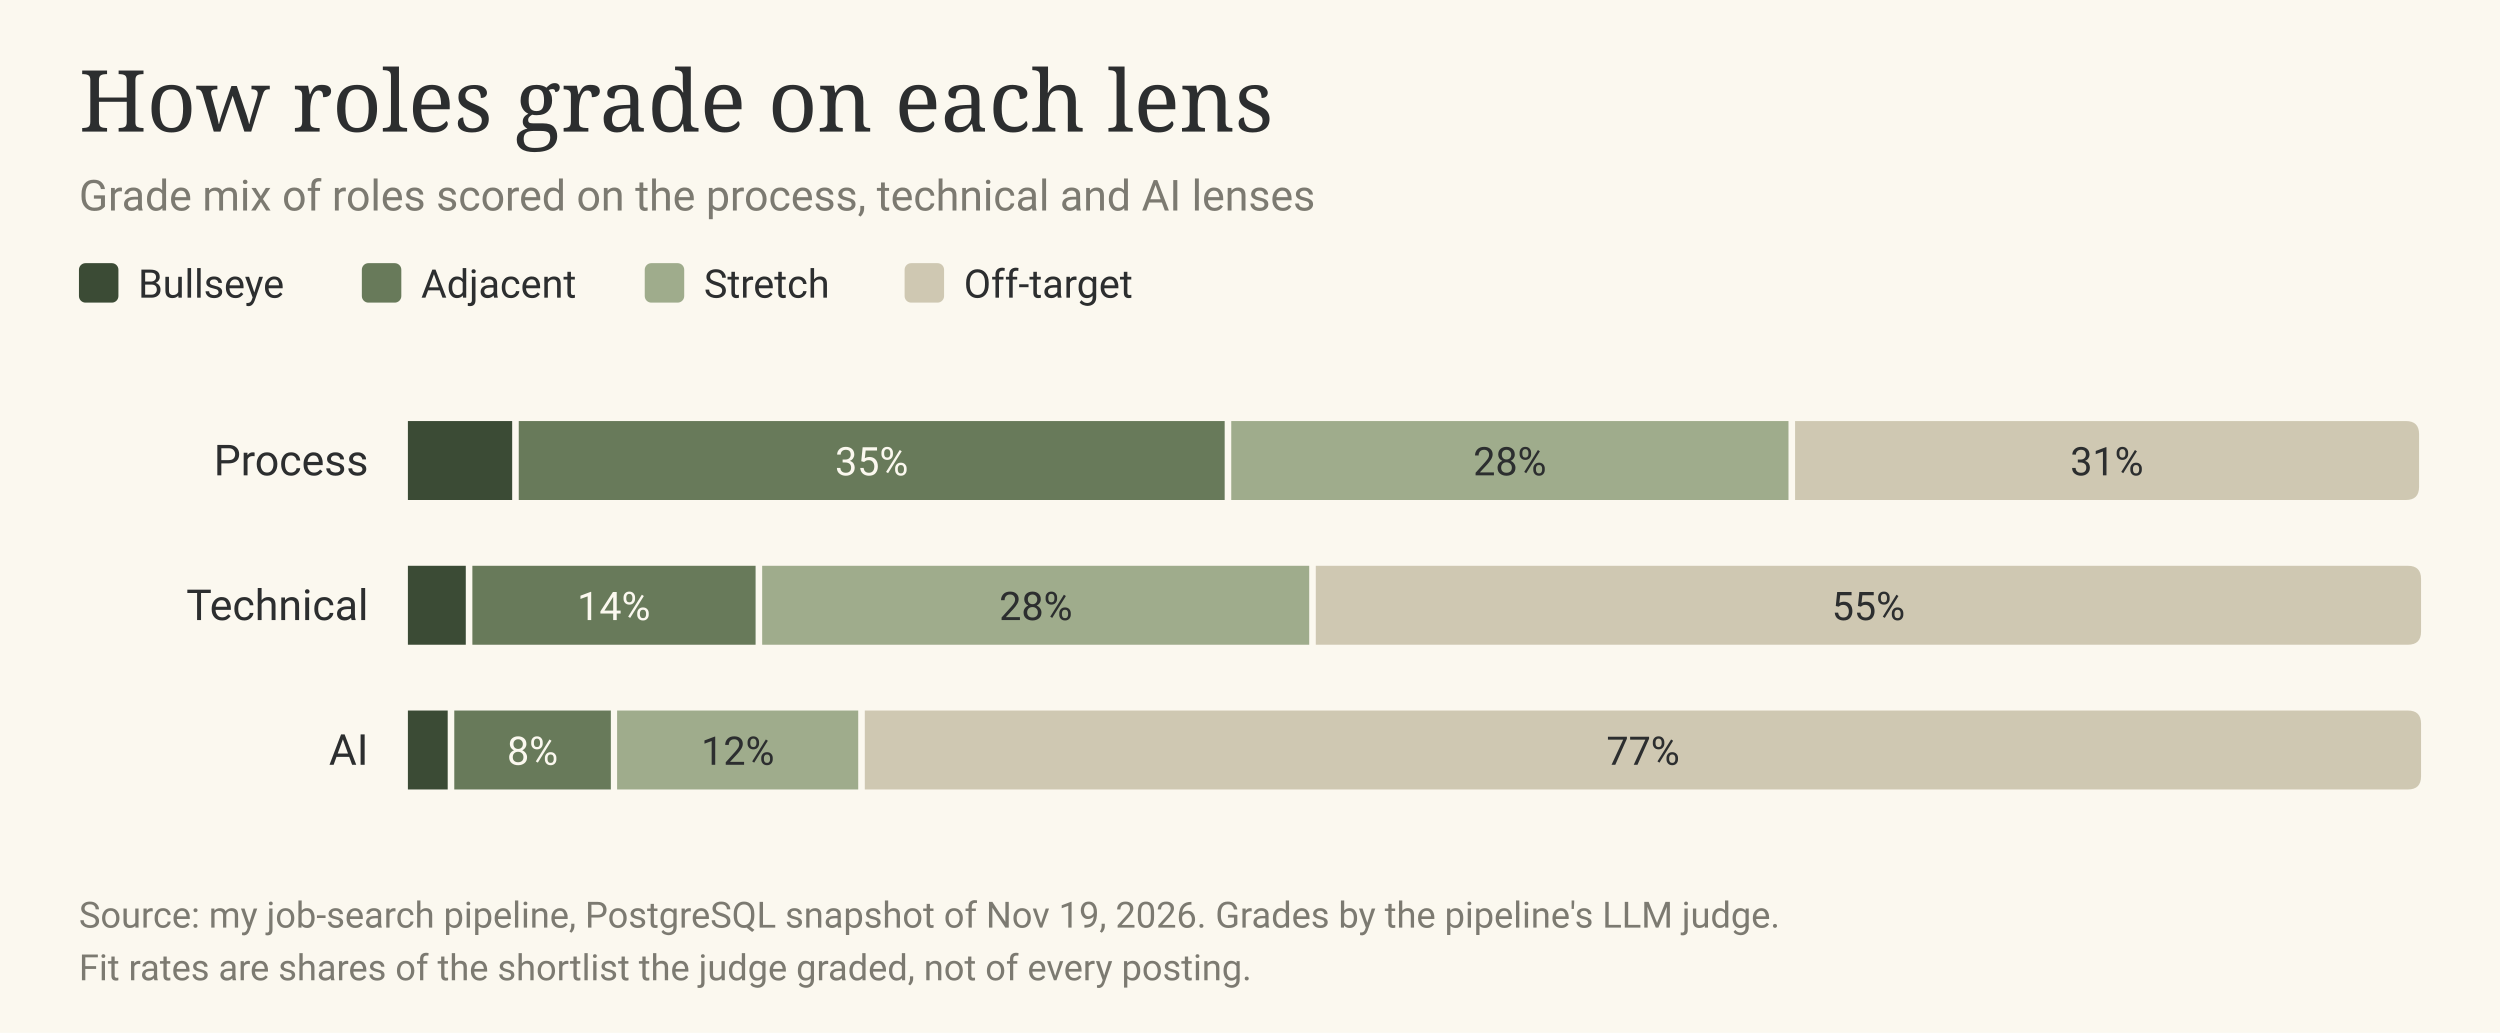
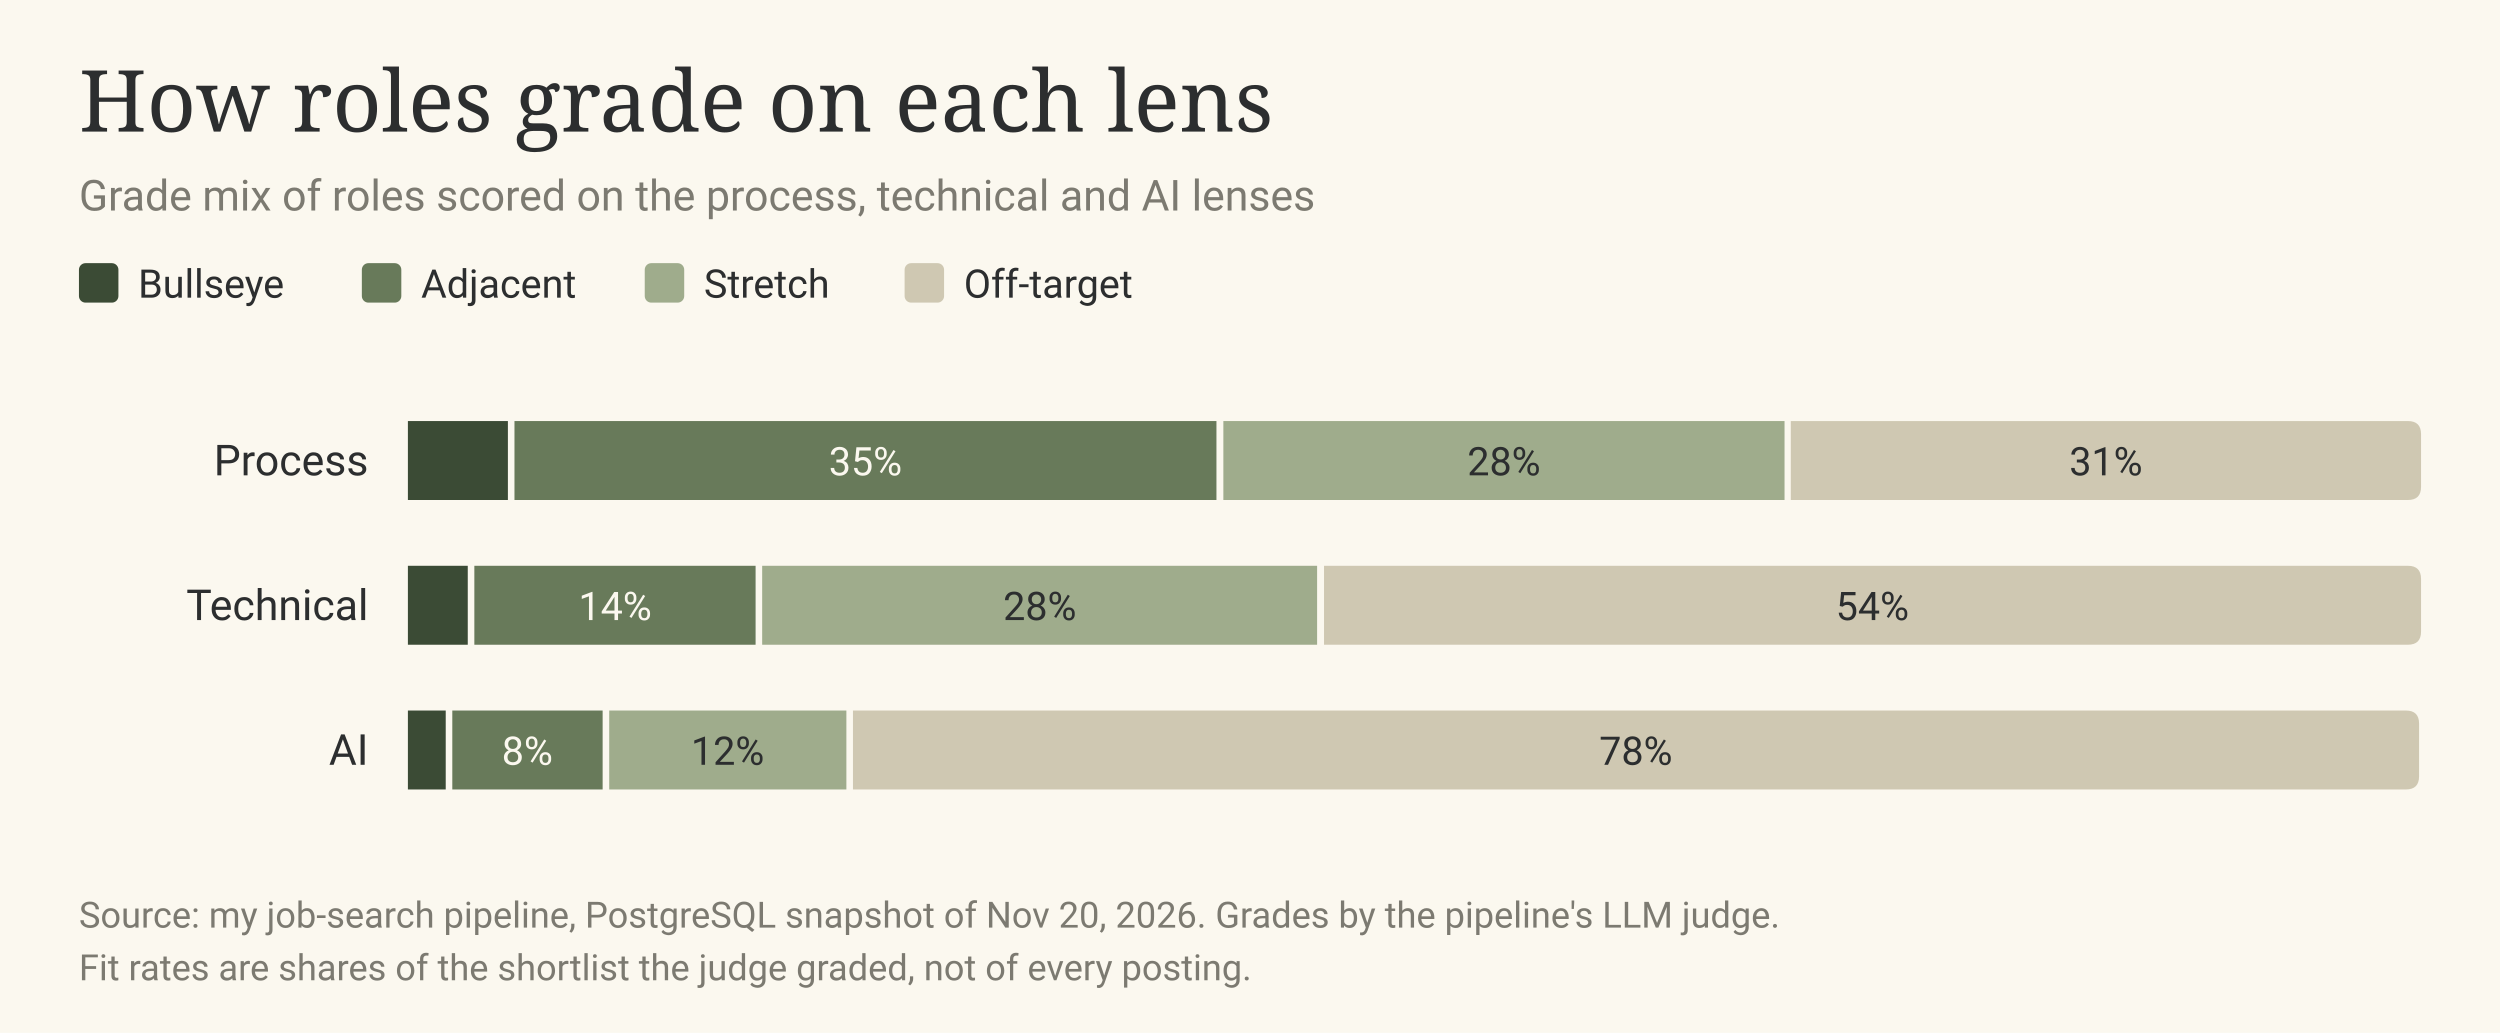
<svg xmlns="http://www.w3.org/2000/svg" viewBox="0 0 760 314" width="760" height="314" role="img" aria-labelledby="t d">
  <rect width="760" height="314" fill="#fbf8ef" />
  <text x="24" y="40" font-family="'Instrument Serif', 'Iowan Old Style', Georgia, serif" font-size="26" fill="#2c2e2f">How roles grade on each lens</text>
  <text x="24" y="64" font-family="-apple-system, BlinkMacSystemFont, 'Segoe UI', Roboto, Inter, sans-serif" font-size="13" fill="#7c7a71">Grade mix of roles scored on the process, technical and AI lenses</text>
  <rect x="24" y="80" width="12" height="12" rx="2" fill="#3b4b35" />
  <text x="42" y="90.5" font-family="-apple-system, BlinkMacSystemFont, 'Segoe UI', Roboto, Inter, sans-serif" font-size="12" fill="#2c2e2f">Bullseye</text>
  <rect x="110" y="80" width="12" height="12" rx="2" fill="#687a5a" />
  <text x="128" y="90.5" font-family="-apple-system, BlinkMacSystemFont, 'Segoe UI', Roboto, Inter, sans-serif" font-size="12" fill="#2c2e2f">Adjacent</text>
  <rect x="196" y="80" width="12" height="12" rx="2" fill="#9fac8c" />
  <text x="214" y="90.5" font-family="-apple-system, BlinkMacSystemFont, 'Segoe UI', Roboto, Inter, sans-serif" font-size="12" fill="#2c2e2f">Stretch</text>
  <rect x="275" y="80" width="12" height="12" rx="2" fill="#cfc8b2" />
  <text x="293" y="90.5" font-family="-apple-system, BlinkMacSystemFont, 'Segoe UI', Roboto, Inter, sans-serif" font-size="12" fill="#2c2e2f">Off-target</text>
  <text x="112" y="144.5" text-anchor="end" font-family="-apple-system, BlinkMacSystemFont, 'Segoe UI', Roboto, Inter, sans-serif" font-size="13" fill="#2c2e2f">Process</text>
  <g>
-     <rect x="124.0" y="128.0" width="31.7" height="24" fill="#3b4b35" />
+     <rect x="124.0" y="128.0" width="30.4" height="24" fill="#3b4b35" />
  </g>
  <g>
-     <rect x="157.7" y="128.0" width="214.6" height="24" fill="#687a5a" />
-     <text x="265.0" y="144.5" text-anchor="middle" font-family="-apple-system, BlinkMacSystemFont, 'Segoe UI', Roboto, Inter, sans-serif" font-size="12" fill="#fbf8ef">35%</text>
+     <rect x="156.4" y="128.0" width="213.4" height="24" fill="#687a5a" />
+     <text x="263.1" y="144.5" text-anchor="middle" font-family="-apple-system, BlinkMacSystemFont, 'Segoe UI', Roboto, Inter, sans-serif" font-size="12" fill="#fbf8ef">35%</text>
  </g>
  <g>
-     <rect x="374.3" y="128.0" width="169.4" height="24" fill="#9fac8c" />
-     <text x="459.0" y="144.5" text-anchor="middle" font-family="-apple-system, BlinkMacSystemFont, 'Segoe UI', Roboto, Inter, sans-serif" font-size="12" fill="#2c2e2f">28%</text>
+     <rect x="371.9" y="128.0" width="170.6" height="24" fill="#9fac8c" />
+     <text x="457.2" y="144.5" text-anchor="middle" font-family="-apple-system, BlinkMacSystemFont, 'Segoe UI', Roboto, Inter, sans-serif" font-size="12" fill="#2c2e2f">28%</text>
  </g>
  <g>
-     <path d="M545.7,128.0H731.4Q735.4,128.0 735.4,132.0V148.0Q735.4,152.0 731.4,152.0H545.7Z" fill="#cfc8b2" />
-     <text x="640.5" y="144.5" text-anchor="middle" font-family="-apple-system, BlinkMacSystemFont, 'Segoe UI', Roboto, Inter, sans-serif" font-size="12" fill="#2c2e2f">31%</text>
+     <path d="M544.4,128.0H732.0Q736.0,128.0 736.0,132.0V148.0Q736.0,152.0 732.0,152.0H544.4Z" fill="#cfc8b2" />
+     <text x="640.2" y="144.5" text-anchor="middle" font-family="-apple-system, BlinkMacSystemFont, 'Segoe UI', Roboto, Inter, sans-serif" font-size="12" fill="#2c2e2f">31%</text>
  </g>
  <text x="112" y="188.5" text-anchor="end" font-family="-apple-system, BlinkMacSystemFont, 'Segoe UI', Roboto, Inter, sans-serif" font-size="13" fill="#2c2e2f">Technical</text>
  <g>
-     <rect x="124.0" y="172.0" width="17.6" height="24" fill="#3b4b35" />
+     <rect x="124.0" y="172.0" width="18.2" height="24" fill="#3b4b35" />
  </g>
  <g>
-     <rect x="143.6" y="172.0" width="86.1" height="24" fill="#687a5a" />
-     <text x="186.6" y="188.5" text-anchor="middle" font-family="-apple-system, BlinkMacSystemFont, 'Segoe UI', Roboto, Inter, sans-serif" font-size="12" fill="#fbf8ef">14%</text>
+     <rect x="144.2" y="172.0" width="85.5" height="24" fill="#687a5a" />
+     <text x="187.0" y="188.5" text-anchor="middle" font-family="-apple-system, BlinkMacSystemFont, 'Segoe UI', Roboto, Inter, sans-serif" font-size="12" fill="#fbf8ef">14%</text>
  </g>
  <g>
-     <rect x="231.7" y="172.0" width="166.3" height="24" fill="#9fac8c" />
-     <text x="314.9" y="188.5" text-anchor="middle" font-family="-apple-system, BlinkMacSystemFont, 'Segoe UI', Roboto, Inter, sans-serif" font-size="12" fill="#2c2e2f">28%</text>
+     <rect x="231.7" y="172.0" width="168.7" height="24" fill="#9fac8c" />
+     <text x="316.1" y="188.5" text-anchor="middle" font-family="-apple-system, BlinkMacSystemFont, 'Segoe UI', Roboto, Inter, sans-serif" font-size="12" fill="#2c2e2f">28%</text>
  </g>
  <g>
-     <path d="M400.0,172.0H732.0Q736.0,172.0 736.0,176.0V192.0Q736.0,196.0 732.0,196.0H400.0Z" fill="#cfc8b2" />
-     <text x="568.0" y="188.5" text-anchor="middle" font-family="-apple-system, BlinkMacSystemFont, 'Segoe UI', Roboto, Inter, sans-serif" font-size="12" fill="#2c2e2f">55%</text>
+     <path d="M402.5,172.0H732.0Q736.0,172.0 736.0,176.0V192.0Q736.0,196.0 732.0,196.0H402.5Z" fill="#cfc8b2" />
+     <text x="569.2" y="188.5" text-anchor="middle" font-family="-apple-system, BlinkMacSystemFont, 'Segoe UI', Roboto, Inter, sans-serif" font-size="12" fill="#2c2e2f">54%</text>
  </g>
  <text x="112" y="232.5" text-anchor="end" font-family="-apple-system, BlinkMacSystemFont, 'Segoe UI', Roboto, Inter, sans-serif" font-size="13" fill="#2c2e2f">AI</text>
  <g>
-     <rect x="124.0" y="216.0" width="12.1" height="24" fill="#3b4b35" />
+     <rect x="124.0" y="216.0" width="11.5" height="24" fill="#3b4b35" />
  </g>
  <g>
-     <rect x="138.1" y="216.0" width="47.6" height="24" fill="#687a5a" />
-     <text x="161.9" y="232.5" text-anchor="middle" font-family="-apple-system, BlinkMacSystemFont, 'Segoe UI', Roboto, Inter, sans-serif" font-size="12" fill="#fbf8ef">8%</text>
+     <rect x="137.5" y="216.0" width="45.7" height="24" fill="#687a5a" />
+     <text x="160.3" y="232.5" text-anchor="middle" font-family="-apple-system, BlinkMacSystemFont, 'Segoe UI', Roboto, Inter, sans-serif" font-size="12" fill="#fbf8ef">8%</text>
  </g>
  <g>
-     <rect x="187.6" y="216.0" width="73.3" height="24" fill="#9fac8c" />
-     <text x="224.3" y="232.5" text-anchor="middle" font-family="-apple-system, BlinkMacSystemFont, 'Segoe UI', Roboto, Inter, sans-serif" font-size="12" fill="#2c2e2f">12%</text>
+     <rect x="185.2" y="216.0" width="72.1" height="24" fill="#9fac8c" />
+     <text x="221.2" y="232.5" text-anchor="middle" font-family="-apple-system, BlinkMacSystemFont, 'Segoe UI', Roboto, Inter, sans-serif" font-size="12" fill="#2c2e2f">12%</text>
  </g>
  <g>
-     <path d="M262.9,216.0H732.0Q736.0,216.0 736.0,220.0V236.0Q736.0,240.0 732.0,240.0H262.9Z" fill="#cfc8b2" />
-     <text x="499.5" y="232.5" text-anchor="middle" font-family="-apple-system, BlinkMacSystemFont, 'Segoe UI', Roboto, Inter, sans-serif" font-size="12" fill="#2c2e2f">77%</text>
+     <path d="M259.3,216.0H731.4Q735.4,216.0 735.4,220.0V236.0Q735.4,240.0 731.4,240.0H259.3Z" fill="#cfc8b2" />
+     <text x="497.3" y="232.5" text-anchor="middle" font-family="-apple-system, BlinkMacSystemFont, 'Segoe UI', Roboto, Inter, sans-serif" font-size="12" fill="#2c2e2f">78%</text>
  </g>
-   <text x="24" y="282" font-family="-apple-system, BlinkMacSystemFont, 'Segoe UI', Roboto, Inter, sans-serif" font-size="11" fill="#7c7a71">Source: my job-search pipeline, PostgreSQL snapshot of Nov 19, 2026. Grades by the pipeline's LLM judge.</text>
+   <text x="24" y="282" font-family="-apple-system, BlinkMacSystemFont, 'Segoe UI', Roboto, Inter, sans-serif" font-size="11" fill="#7c7a71">Source: my job-search pipeline, PostgreSQL snapshot of Nov 20, 2026. Grades by the pipeline's LLM judge.</text>
  <text x="24" y="298" font-family="-apple-system, BlinkMacSystemFont, 'Segoe UI', Roboto, Inter, sans-serif" font-size="11" fill="#7c7a71">Fit rates are shares of the shortlist the judge graded, not of every posting.</text>
</svg>
